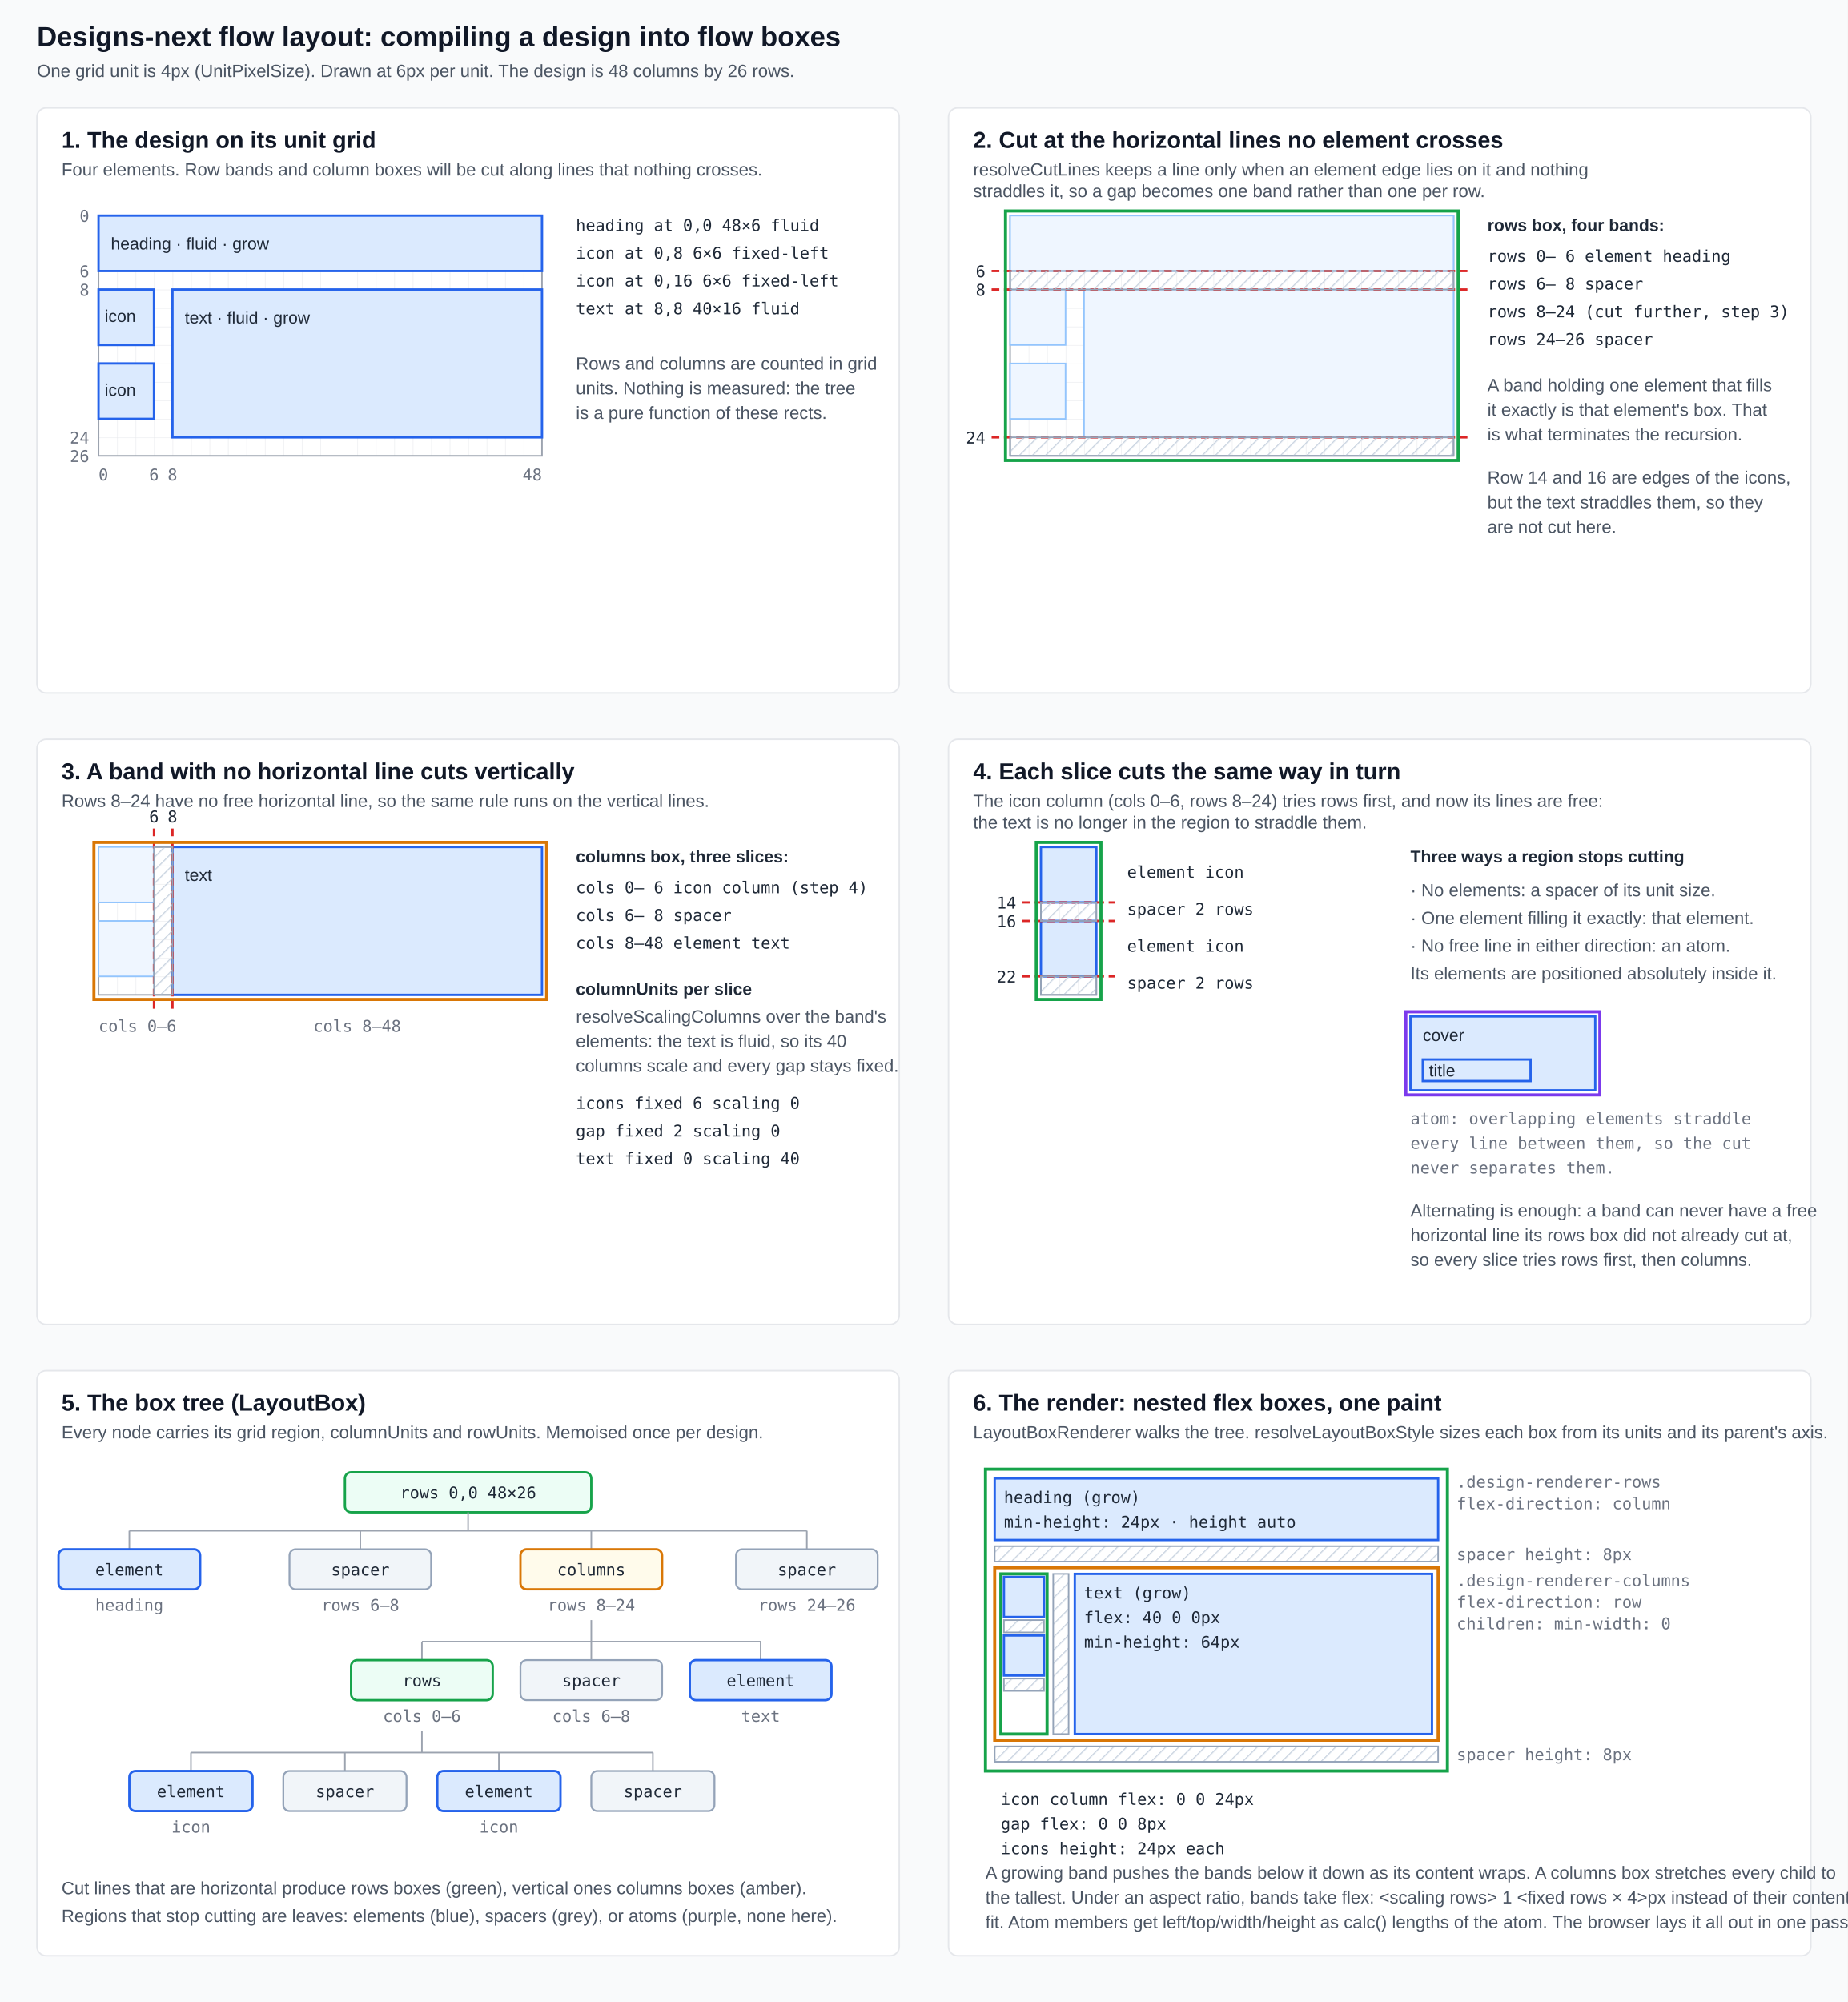
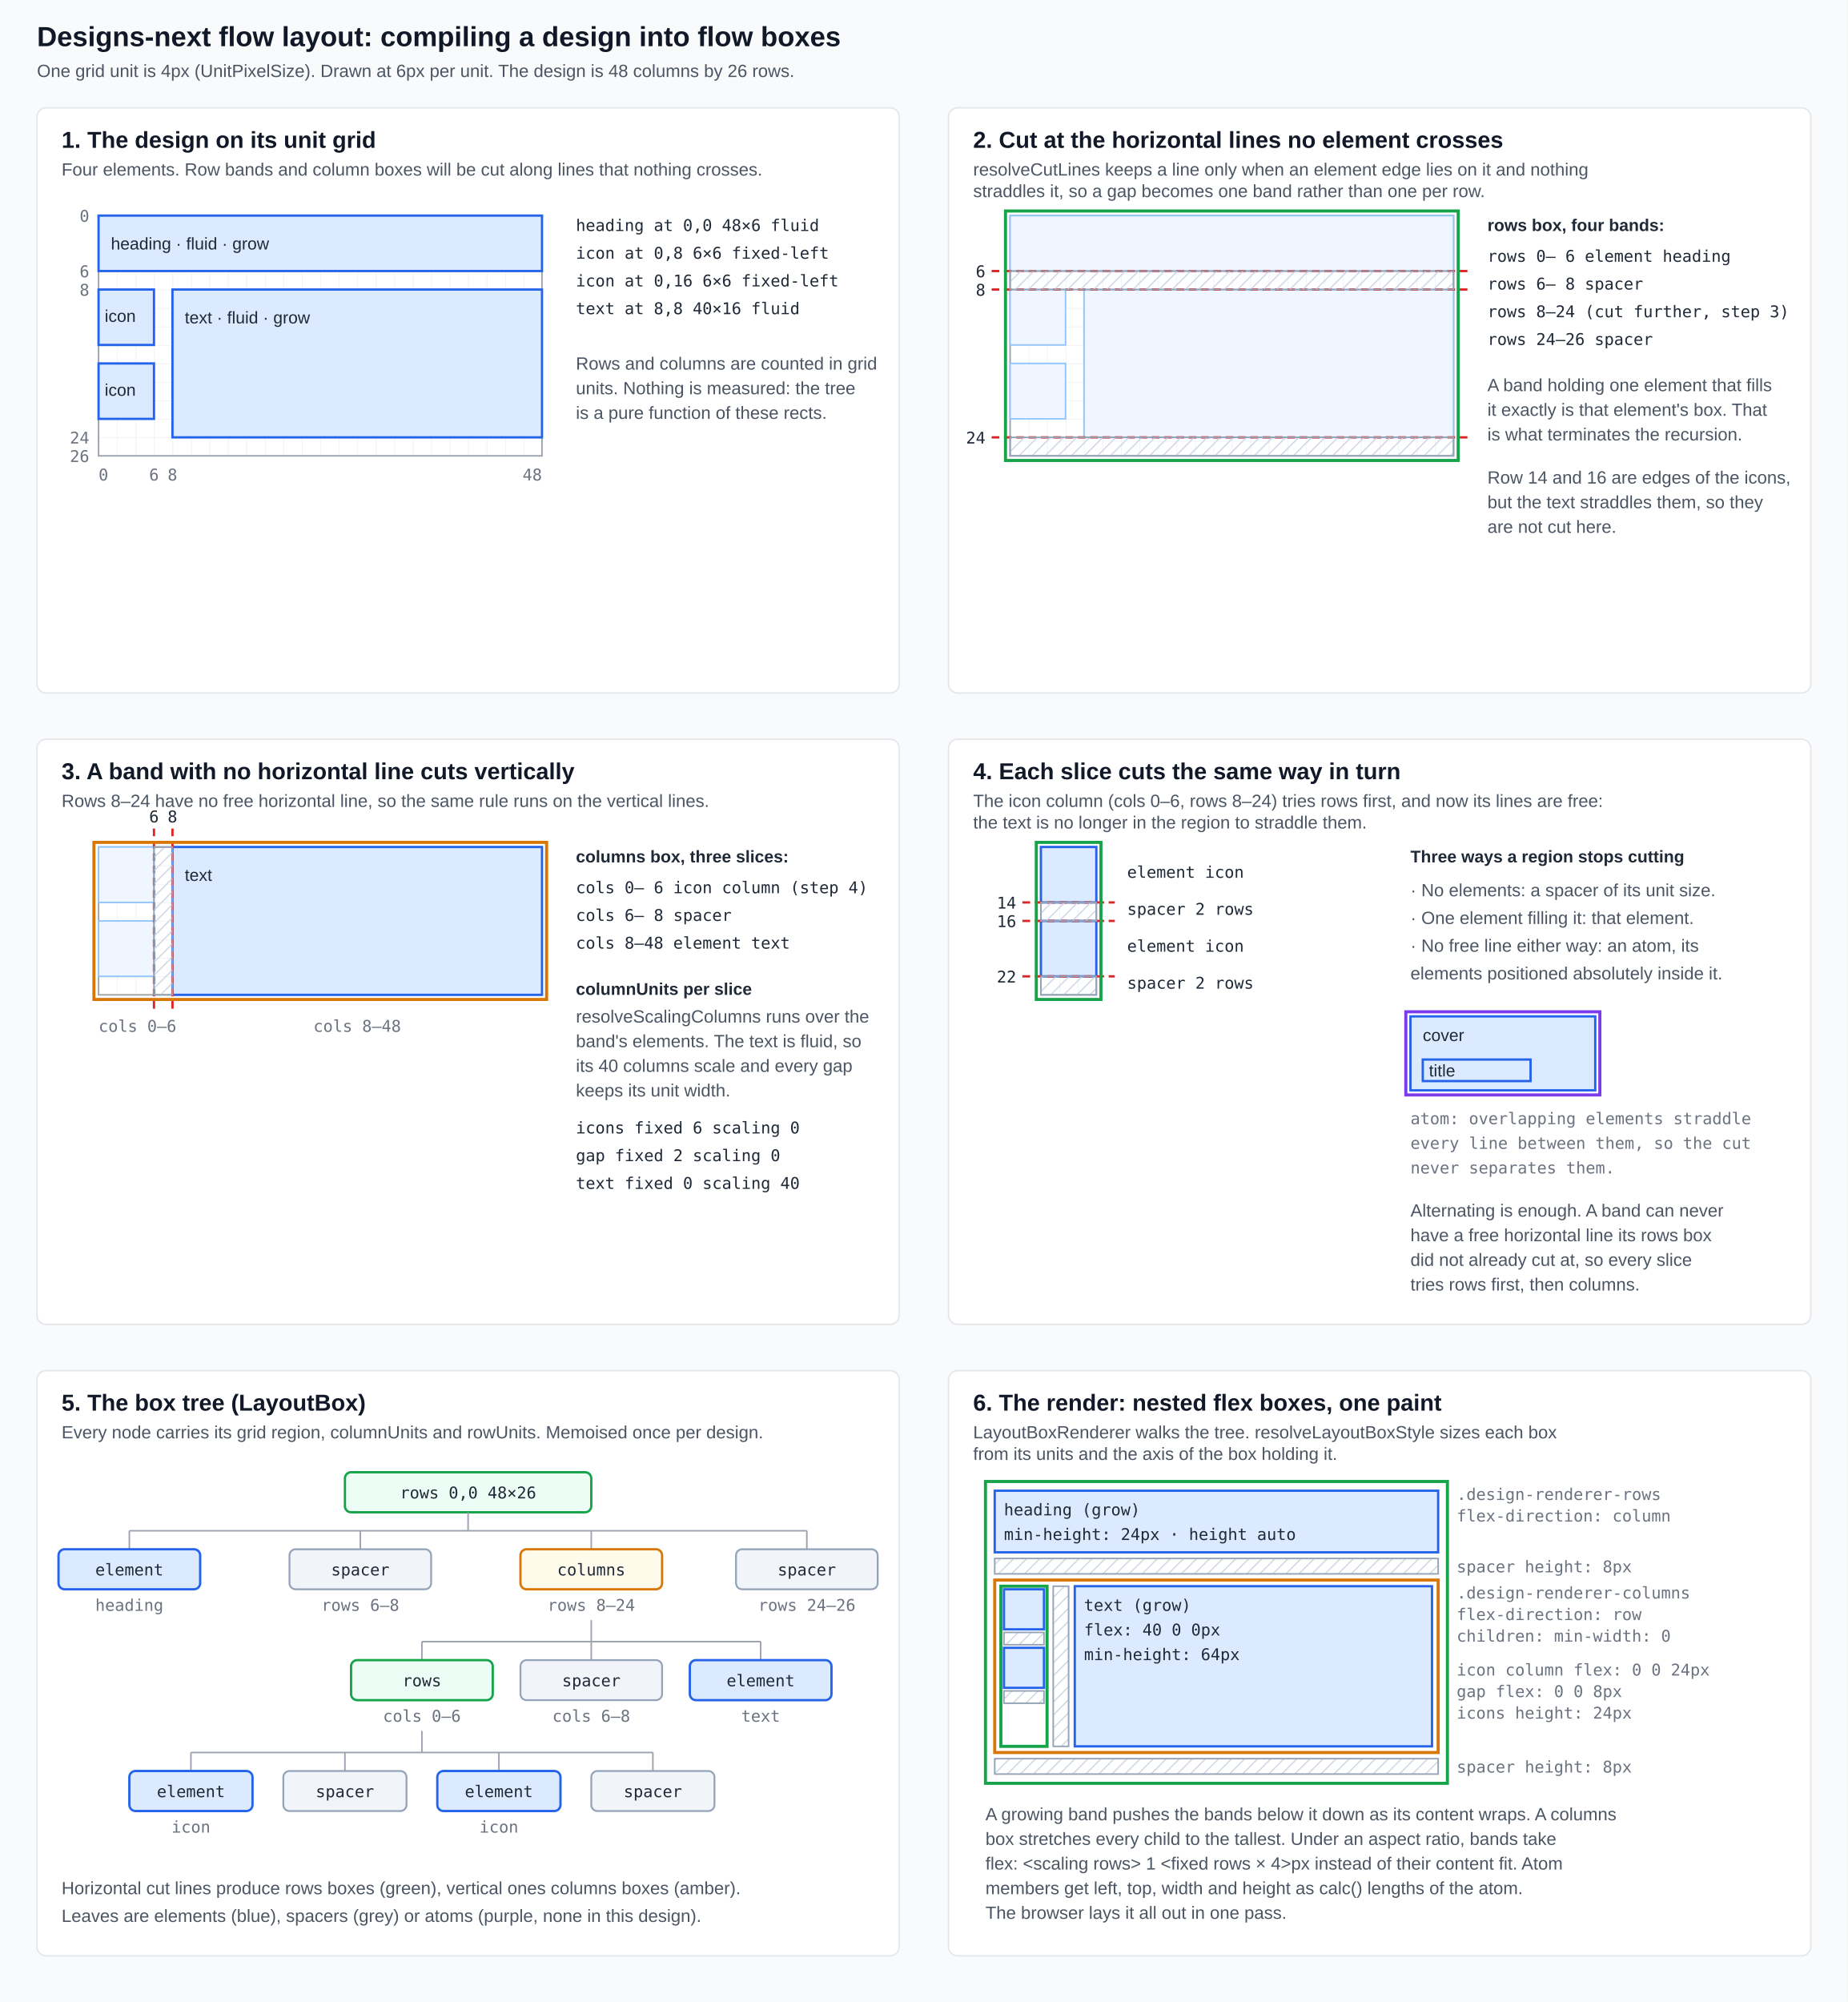
<svg xmlns="http://www.w3.org/2000/svg" width="1200" height="1300" viewBox="0 0 1200 1300" font-family="-apple-system, 'Helvetica Neue', Arial, sans-serif" font-size="12">
  <defs>
    <pattern id="grid" width="12" height="12" patternUnits="userSpaceOnUse">
      <path d="M 12 0 L 0 0 0 12" fill="none" stroke="#e5e7eb" stroke-width="0.5" />
    </pattern>
    <pattern id="hatch" width="6" height="6" patternUnits="userSpaceOnUse" patternTransform="rotate(45)">
      <line x1="0" y1="0" x2="0" y2="6" stroke="#cbd5e1" stroke-width="1.5" />
    </pattern>
    <style>
      .title { font-size: 15px; font-weight: 600; fill: #111827; }
      .note { font-size: 11.5px; fill: #4b5563; }
      .label { font-size: 11px; fill: #1f2937; }
      .mono { font-family: 'SF Mono', Menlo, Consolas, monospace; font-size: 10.5px; fill: #1f2937; }
      .mono-note { font-family: 'SF Mono', Menlo, Consolas, monospace; font-size: 10.5px; fill: #6b7280; }
      .element { fill: #dbeafe; stroke: #2563eb; stroke-width: 1.5; }
      .element-dim { fill: #eff6ff; stroke: #93c5fd; stroke-width: 1; }
      .grid-frame { fill: url(#grid); stroke: #9ca3af; stroke-width: 1; }
      .cut { stroke: #dc2626; stroke-width: 1.5; stroke-dasharray: 5 3; }
      .spacer { fill: url(#hatch); stroke: #94a3b8; stroke-width: 1; }
      .box { fill: none; stroke: #16a34a; stroke-width: 2; }
      .box-columns { fill: none; stroke: #d97706; stroke-width: 2; }
      .node { fill: #ffffff; stroke: #374151; stroke-width: 1.2; rx: 4; }
      .node-rows { fill: #ecfdf5; stroke: #16a34a; stroke-width: 1.5; }
      .node-columns { fill: #fffbeb; stroke: #d97706; stroke-width: 1.5; }
      .node-element { fill: #dbeafe; stroke: #2563eb; stroke-width: 1.5; }
      .node-spacer { fill: #f1f5f9; stroke: #94a3b8; stroke-width: 1.2; }
      .edge { stroke: #9ca3af; stroke-width: 1; fill: none; }
      .panel { fill: #ffffff; stroke: #e5e7eb; stroke-width: 1; }
    </style>
  </defs>
  <rect width="1200" height="1300" fill="#f9fafb" />
  <text x="24" y="30" font-size="18" font-weight="700" fill="#111827">Designs-next flow layout: compiling a design into flow boxes</text>
  <text x="24" y="50" class="note">One grid unit is 4px (UnitPixelSize). Drawn at 6px per unit. The design is 48 columns by 26 rows.</text>
  <g transform="translate(24, 70)">
    <rect class="panel" width="560" height="380" rx="6" />
    <text x="16" y="26" class="title">1. The design on its unit grid</text>
    <text x="16" y="44" class="note">Four elements. Row bands and column boxes will be cut along lines that nothing crosses.</text>
    <g transform="translate(40, 70)">
      <rect class="grid-frame" width="288" height="156" />
      <rect class="element" x="0" y="0" width="288" height="36" />
      <text x="8" y="22" class="label">heading · fluid · grow</text>
      <rect class="element" x="0" y="48" width="36" height="36" />
      <text x="4" y="69" class="label" font-size="10">icon</text>
      <rect class="element" x="0" y="96" width="36" height="36" />
      <text x="4" y="117" class="label" font-size="10">icon</text>
      <rect class="element" x="48" y="48" width="240" height="96" />
      <text x="56" y="70" class="label">text · fluid · grow</text>
      <text x="-6" y="4" class="mono-note" text-anchor="end">0</text>
      <text x="-6" y="40" class="mono-note" text-anchor="end">6</text>
      <text x="-6" y="52" class="mono-note" text-anchor="end">8</text>
      <text x="-6" y="148" class="mono-note" text-anchor="end">24</text>
      <text x="-6" y="160" class="mono-note" text-anchor="end">26</text>
      <text x="0" y="172" class="mono-note">0</text>
      <text x="36" y="172" class="mono-note" text-anchor="middle">6</text>
      <text x="48" y="172" class="mono-note" text-anchor="middle">8</text>
      <text x="288" y="172" class="mono-note" text-anchor="end">48</text>
    </g>
    <g transform="translate(350, 80)">
      <text x="0" y="0" class="mono">heading  at 0,0   48×6   fluid</text>
      <text x="0" y="18" class="mono">icon     at 0,8    6×6   fixed-left</text>
      <text x="0" y="36" class="mono">icon     at 0,16   6×6   fixed-left</text>
      <text x="0" y="54" class="mono">text     at 8,8   40×16  fluid</text>
      <text x="0" y="90" class="note">Rows and columns are counted in grid</text>
      <text x="0" y="106" class="note">units. Nothing is measured: the tree</text>
      <text x="0" y="122" class="note">is a pure function of these rects.</text>
    </g>
  </g>
  <g transform="translate(616, 70)">
    <rect class="panel" width="560" height="380" rx="6" />
    <text x="16" y="26" class="title">2. Cut at the horizontal lines no element crosses</text>
    <text x="16" y="44" class="note">resolveCutLines keeps a line only when an element edge lies on it and nothing</text>
    <text x="16" y="58" class="note">straddles it, so a gap becomes one band rather than one per row.</text>
    <g transform="translate(40, 70)">
      <rect class="grid-frame" width="288" height="156" />
      <rect class="element-dim" x="0" y="0" width="288" height="36" />
      <rect class="element-dim" x="0" y="48" width="36" height="36" />
      <rect class="element-dim" x="0" y="96" width="36" height="36" />
      <rect class="element-dim" x="48" y="48" width="240" height="96" />
      <line class="cut" x1="-12" y1="36" x2="300" y2="36" />
      <line class="cut" x1="-12" y1="48" x2="300" y2="48" />
      <line class="cut" x1="-12" y1="144" x2="300" y2="144" />
      <text x="-16" y="40" class="mono" text-anchor="end" fill="#dc2626">6</text>
      <text x="-16" y="52" class="mono" text-anchor="end" fill="#dc2626">8</text>
      <text x="-16" y="148" class="mono" text-anchor="end" fill="#dc2626">24</text>
      <rect class="spacer" x="0" y="36" width="288" height="12" />
      <rect class="spacer" x="0" y="144" width="288" height="12" />
      <rect class="box" x="-3" y="-3" width="294" height="162" />
    </g>
    <g transform="translate(350, 80)">
      <text x="0" y="0" class="label" font-weight="600" fill="#16a34a">rows box, four bands:</text>
      <text x="0" y="20" class="mono">rows  0– 6  element  heading</text>
      <text x="0" y="38" class="mono">rows  6– 8  spacer</text>
      <text x="0" y="56" class="mono">rows  8–24  (cut further, step 3)</text>
      <text x="0" y="74" class="mono">rows 24–26  spacer</text>
      <text x="0" y="104" class="note">A band holding one element that fills</text>
      <text x="0" y="120" class="note">it exactly is that element's box. That</text>
      <text x="0" y="136" class="note">is what terminates the recursion.</text>
      <text x="0" y="164" class="note">Row 14 and 16 are edges of the icons,</text>
      <text x="0" y="180" class="note">but the text straddles them, so they</text>
      <text x="0" y="196" class="note">are not cut here.</text>
    </g>
  </g>
  <g transform="translate(24, 480)">
    <rect class="panel" width="560" height="380" rx="6" />
    <text x="16" y="26" class="title">3. A band with no horizontal line cuts vertically</text>
    <text x="16" y="44" class="note">Rows 8–24 have no free horizontal line, so the same rule runs on the vertical lines.</text>
    <g transform="translate(40, 70)">
      <rect class="grid-frame" width="288" height="96" />
      <rect class="element-dim" x="0" y="0" width="36" height="36" />
      <rect class="element-dim" x="0" y="48" width="36" height="36" />
      <rect class="element" x="48" y="0" width="240" height="96" />
      <text x="56" y="22" class="label">text</text>
      <line class="cut" x1="36" y1="-12" x2="36" y2="108" />
      <line class="cut" x1="48" y1="-12" x2="48" y2="108" />
      <text x="36" y="-16" class="mono" text-anchor="middle" fill="#dc2626">6</text>
      <text x="48" y="-16" class="mono" text-anchor="middle" fill="#dc2626">8</text>
      <rect class="spacer" x="36" y="0" width="12" height="96" />
      <rect class="box-columns" x="-3" y="-3" width="294" height="102" />
      <text x="0" y="120" class="mono-note">cols 0–6</text>
      <text x="168" y="120" class="mono-note" text-anchor="middle">cols 8–48</text>
    </g>
    <g transform="translate(350, 80)">
      <text x="0" y="0" class="label" font-weight="600" fill="#d97706">columns box, three slices:</text>
      <text x="0" y="20" class="mono">cols 0– 6  icon column (step 4)</text>
      <text x="0" y="38" class="mono">cols 6– 8  spacer</text>
      <text x="0" y="56" class="mono">cols 8–48  element  text</text>
      <text x="0" y="86" class="label" font-weight="600">columnUnits per slice</text>
-       <text x="0" y="104" class="note">resolveScalingColumns over the band's</text>
-       <text x="0" y="120" class="note">elements: the text is fluid, so its 40</text>
-       <text x="0" y="136" class="note">columns scale and every gap stays fixed.</text>
-       <text x="0" y="160" class="mono">icons  fixed 6   scaling 0</text>
-       <text x="0" y="178" class="mono">gap    fixed 2   scaling 0</text>
-       <text x="0" y="196" class="mono">text   fixed 0   scaling 40</text>
+       <text x="0" y="104" class="note">resolveScalingColumns runs over the</text>
+       <text x="0" y="120" class="note">band's elements. The text is fluid, so</text>
+       <text x="0" y="136" class="note">its 40 columns scale and every gap</text>
+       <text x="0" y="152" class="note">keeps its unit width.</text>
+       <text x="0" y="176" class="mono">icons  fixed 6   scaling 0</text>
+       <text x="0" y="194" class="mono">gap    fixed 2   scaling 0</text>
+       <text x="0" y="212" class="mono">text   fixed 0   scaling 40</text>
    </g>
  </g>
  <g transform="translate(616, 480)">
    <rect class="panel" width="560" height="380" rx="6" />
    <text x="16" y="26" class="title">4. Each slice cuts the same way in turn</text>
    <text x="16" y="44" class="note">The icon column (cols 0–6, rows 8–24) tries rows first, and now its lines are free:</text>
    <text x="16" y="58" class="note">the text is no longer in the region to straddle them.</text>
    <g transform="translate(60, 70)">
      <rect class="grid-frame" width="36" height="96" />
      <rect class="element" x="0" y="0" width="36" height="36" />
      <rect class="element" x="0" y="48" width="36" height="36" />
      <line class="cut" x1="-12" y1="36" x2="48" y2="36" />
      <line class="cut" x1="-12" y1="48" x2="48" y2="48" />
      <line class="cut" x1="-12" y1="84" x2="48" y2="84" />
      <text x="-16" y="40" class="mono" text-anchor="end" fill="#dc2626">14</text>
      <text x="-16" y="52" class="mono" text-anchor="end" fill="#dc2626">16</text>
      <text x="-16" y="88" class="mono" text-anchor="end" fill="#dc2626">22</text>
      <rect class="spacer" x="0" y="36" width="36" height="12" />
      <rect class="spacer" x="0" y="84" width="36" height="12" />
      <rect class="box" x="-3" y="-3" width="42" height="102" />
      <text x="56" y="20" class="mono">element  icon</text>
      <text x="56" y="44" class="mono">spacer   2 rows</text>
      <text x="56" y="68" class="mono">element  icon</text>
      <text x="56" y="92" class="mono">spacer   2 rows</text>
    </g>
    <g transform="translate(300, 80)">
      <text x="0" y="0" class="label" font-weight="600">Three ways a region stops cutting</text>
      <text x="0" y="22" class="note">· No elements: a spacer of its unit size.</text>
-       <text x="0" y="40" class="note">· One element filling it exactly: that element.</text>
-       <text x="0" y="58" class="note">· No free line in either direction: an atom.</text>
-       <text x="0" y="76" class="note">  Its elements are positioned absolutely inside it.</text>
+       <text x="0" y="40" class="note">· One element filling it: that element.</text>
+       <text x="0" y="58" class="note">· No free line either way: an atom, its</text>
+       <text x="0" y="76" class="note">  elements positioned absolutely inside it.</text>
      <g transform="translate(0, 100)">
        <rect class="grid-frame" width="120" height="48" />
        <rect class="element" x="0" y="0" width="120" height="48" />
        <rect class="element" x="8" y="28" width="70" height="14" fill="#bfdbfe" />
        <text x="8" y="16" class="label" font-size="10">cover</text>
        <text x="12" y="39" class="label" font-size="9.5">title</text>
        <rect x="-3" y="-3" width="126" height="54" fill="none" stroke="#7c3aed" stroke-width="2" />
        <text x="0" y="70" class="mono-note">atom: overlapping elements straddle</text>
        <text x="0" y="86" class="mono-note">every line between them, so the cut</text>
        <text x="0" y="102" class="mono-note">never separates them.</text>
      </g>
-       <text x="0" y="230" class="note">Alternating is enough: a band can never have a free</text>
-       <text x="0" y="246" class="note">horizontal line its rows box did not already cut at,</text>
-       <text x="0" y="262" class="note">so every slice tries rows first, then columns.</text>
+       <text x="0" y="230" class="note">Alternating is enough. A band can never</text>
+       <text x="0" y="246" class="note">have a free horizontal line its rows box</text>
+       <text x="0" y="262" class="note">did not already cut at, so every slice</text>
+       <text x="0" y="278" class="note">tries rows first, then columns.</text>
    </g>
  </g>
  <g transform="translate(24, 890)">
    <rect class="panel" width="560" height="380" rx="6" />
    <text x="16" y="26" class="title">5. The box tree (LayoutBox)</text>
    <text x="16" y="44" class="note">Every node carries its grid region, columnUnits and rowUnits. Memoised once per design.</text>
    <rect class="node node-rows" x="200" y="66" width="160" height="26" rx="4" />
    <text x="280" y="83" class="mono" text-anchor="middle">rows  0,0  48×26</text>
    <path class="edge" d="M 280 92 L 280 104 M 60 104 L 500 104 M 60 104 L 60 116 M 210 104 L 210 116 M 360 104 L 360 116 M 500 104 L 500 116" />
    <rect class="node node-element" x="14" y="116" width="92" height="26" rx="4" />
    <text x="60" y="133" class="mono" text-anchor="middle">element</text>
    <text x="60" y="156" class="mono-note" text-anchor="middle">heading</text>
    <rect class="node node-spacer" x="164" y="116" width="92" height="26" rx="4" />
    <text x="210" y="133" class="mono" text-anchor="middle">spacer</text>
    <text x="210" y="156" class="mono-note" text-anchor="middle">rows 6–8</text>
    <rect class="node node-columns" x="314" y="116" width="92" height="26" rx="4" />
    <text x="360" y="133" class="mono" text-anchor="middle">columns</text>
    <text x="360" y="156" class="mono-note" text-anchor="middle">rows 8–24</text>
    <rect class="node node-spacer" x="454" y="116" width="92" height="26" rx="4" />
    <text x="500" y="133" class="mono" text-anchor="middle">spacer</text>
    <text x="500" y="156" class="mono-note" text-anchor="middle">rows 24–26</text>
    <path class="edge" d="M 360 162 L 360 176 M 250 176 L 470 176 M 250 176 L 250 188 M 360 176 L 360 188 M 470 176 L 470 188" />
    <rect class="node node-rows" x="204" y="188" width="92" height="26" rx="4" />
    <text x="250" y="205" class="mono" text-anchor="middle">rows</text>
    <text x="250" y="228" class="mono-note" text-anchor="middle">cols 0–6</text>
    <rect class="node node-spacer" x="314" y="188" width="92" height="26" rx="4" />
    <text x="360" y="205" class="mono" text-anchor="middle">spacer</text>
    <text x="360" y="228" class="mono-note" text-anchor="middle">cols 6–8</text>
    <rect class="node node-element" x="424" y="188" width="92" height="26" rx="4" />
    <text x="470" y="205" class="mono" text-anchor="middle">element</text>
    <text x="470" y="228" class="mono-note" text-anchor="middle">text</text>
    <path class="edge" d="M 250 234 L 250 248 M 100 248 L 400 248 M 100 248 L 100 260 M 200 248 L 200 260 M 300 248 L 300 260 M 400 248 L 400 260" />
    <rect class="node node-element" x="60" y="260" width="80" height="26" rx="4" />
    <text x="100" y="277" class="mono" text-anchor="middle">element</text>
    <text x="100" y="300" class="mono-note" text-anchor="middle">icon</text>
    <rect class="node node-spacer" x="160" y="260" width="80" height="26" rx="4" />
    <text x="200" y="277" class="mono" text-anchor="middle">spacer</text>
    <rect class="node node-element" x="260" y="260" width="80" height="26" rx="4" />
    <text x="300" y="277" class="mono" text-anchor="middle">element</text>
    <text x="300" y="300" class="mono-note" text-anchor="middle">icon</text>
    <rect class="node node-spacer" x="360" y="260" width="80" height="26" rx="4" />
    <text x="400" y="277" class="mono" text-anchor="middle">spacer</text>
-     <text x="16" y="340" class="note">Cut lines that are horizontal produce rows boxes (green), vertical ones columns boxes (amber).</text>
-     <text x="16" y="358" class="note">Regions that stop cutting are leaves: elements (blue), spacers (grey), or atoms (purple, none here).</text>
+     <text x="16" y="340" class="note">Horizontal cut lines produce rows boxes (green), vertical ones columns boxes (amber).</text>
+     <text x="16" y="358" class="note">Leaves are elements (blue), spacers (grey) or atoms (purple, none in this design).</text>
  </g>
  <g transform="translate(616, 890)">
    <rect class="panel" width="560" height="380" rx="6" />
    <text x="16" y="26" class="title">6. The render: nested flex boxes, one paint</text>
-     <text x="16" y="44" class="note">LayoutBoxRenderer walks the tree. resolveLayoutBoxStyle sizes each box from its units and its parent's axis.</text>
-     <g transform="translate(24, 64)">
+     <text x="16" y="44" class="note">LayoutBoxRenderer walks the tree. resolveLayoutBoxStyle sizes each box</text>
+     <text x="16" y="58" class="note">from its units and the axis of the box holding it.</text>
+     <g transform="translate(24, 72)">
      <rect class="box" x="0" y="0" width="300" height="196" />
      <text x="306" y="12" class="mono-note">.design-renderer-rows</text>
      <text x="306" y="26" class="mono-note">flex-direction: column</text>
      <rect class="element" x="6" y="6" width="288" height="40" />
      <text x="12" y="22" class="mono">heading (grow)</text>
      <text x="12" y="38" class="mono">min-height: 24px · height auto</text>
      <rect class="spacer" x="6" y="50" width="288" height="10" />
      <text x="306" y="59" class="mono-note">spacer  height: 8px</text>
      <rect class="box-columns" x="6" y="64" width="288" height="112" />
      <text x="306" y="76" class="mono-note">.design-renderer-columns</text>
      <text x="306" y="90" class="mono-note">flex-direction: row</text>
      <text x="306" y="104" class="mono-note">children: min-width: 0</text>
+       <text x="306" y="126" class="mono-note">icon column  flex: 0 0 24px</text>
+       <text x="306" y="140" class="mono-note">gap          flex: 0 0 8px</text>
+       <text x="306" y="154" class="mono-note">icons        height: 24px</text>
      <rect class="box" x="10" y="68" width="30" height="104" />
      <rect class="element" x="12" y="70" width="26" height="26" />
      <rect class="spacer" x="12" y="98" width="26" height="8" />
      <rect class="element" x="12" y="108" width="26" height="26" />
      <rect class="spacer" x="12" y="136" width="26" height="8" />
      <rect class="spacer" x="44" y="68" width="10" height="104" />
      <rect class="element" x="58" y="68" width="232" height="104" />
      <text x="64" y="84" class="mono">text (grow)</text>
      <text x="64" y="100" class="mono">flex: 40 0 0px</text>
      <text x="64" y="116" class="mono">min-height: 64px</text>
      <rect class="spacer" x="6" y="180" width="288" height="10" />
      <text x="306" y="189" class="mono-note">spacer  height: 8px</text>
-       <text x="10" y="218" class="mono">icon column  flex: 0 0 24px</text>
-       <text x="10" y="234" class="mono">gap          flex: 0 0 8px</text>
-       <text x="10" y="250" class="mono">icons        height: 24px each</text>
-     </g>
-     <g transform="translate(24, 330)">
-       <text x="0" y="0" class="note">A growing band pushes the bands below it down as its content wraps. A columns box stretches every child to</text>
-       <text x="0" y="16" class="note">the tallest. Under an aspect ratio, bands take flex: &lt;scaling rows&gt; 1 &lt;fixed rows × 4&gt;px instead of their content</text>
-       <text x="0" y="32" class="note">fit. Atom members get left/top/width/height as calc() lengths of the atom. The browser lays it all out in one pass.</text>
+     </g>
+     <g transform="translate(24, 292)">
+       <text x="0" y="0" class="note">A growing band pushes the bands below it down as its content wraps. A columns</text>
+       <text x="0" y="16" class="note">box stretches every child to the tallest. Under an aspect ratio, bands take</text>
+       <text x="0" y="32" class="note">flex: &lt;scaling rows&gt; 1 &lt;fixed rows × 4&gt;px instead of their content fit. Atom</text>
+       <text x="0" y="48" class="note">members get left, top, width and height as calc() lengths of the atom.</text>
+       <text x="0" y="64" class="note">The browser lays it all out in one pass.</text>
    </g>
  </g>
</svg>
